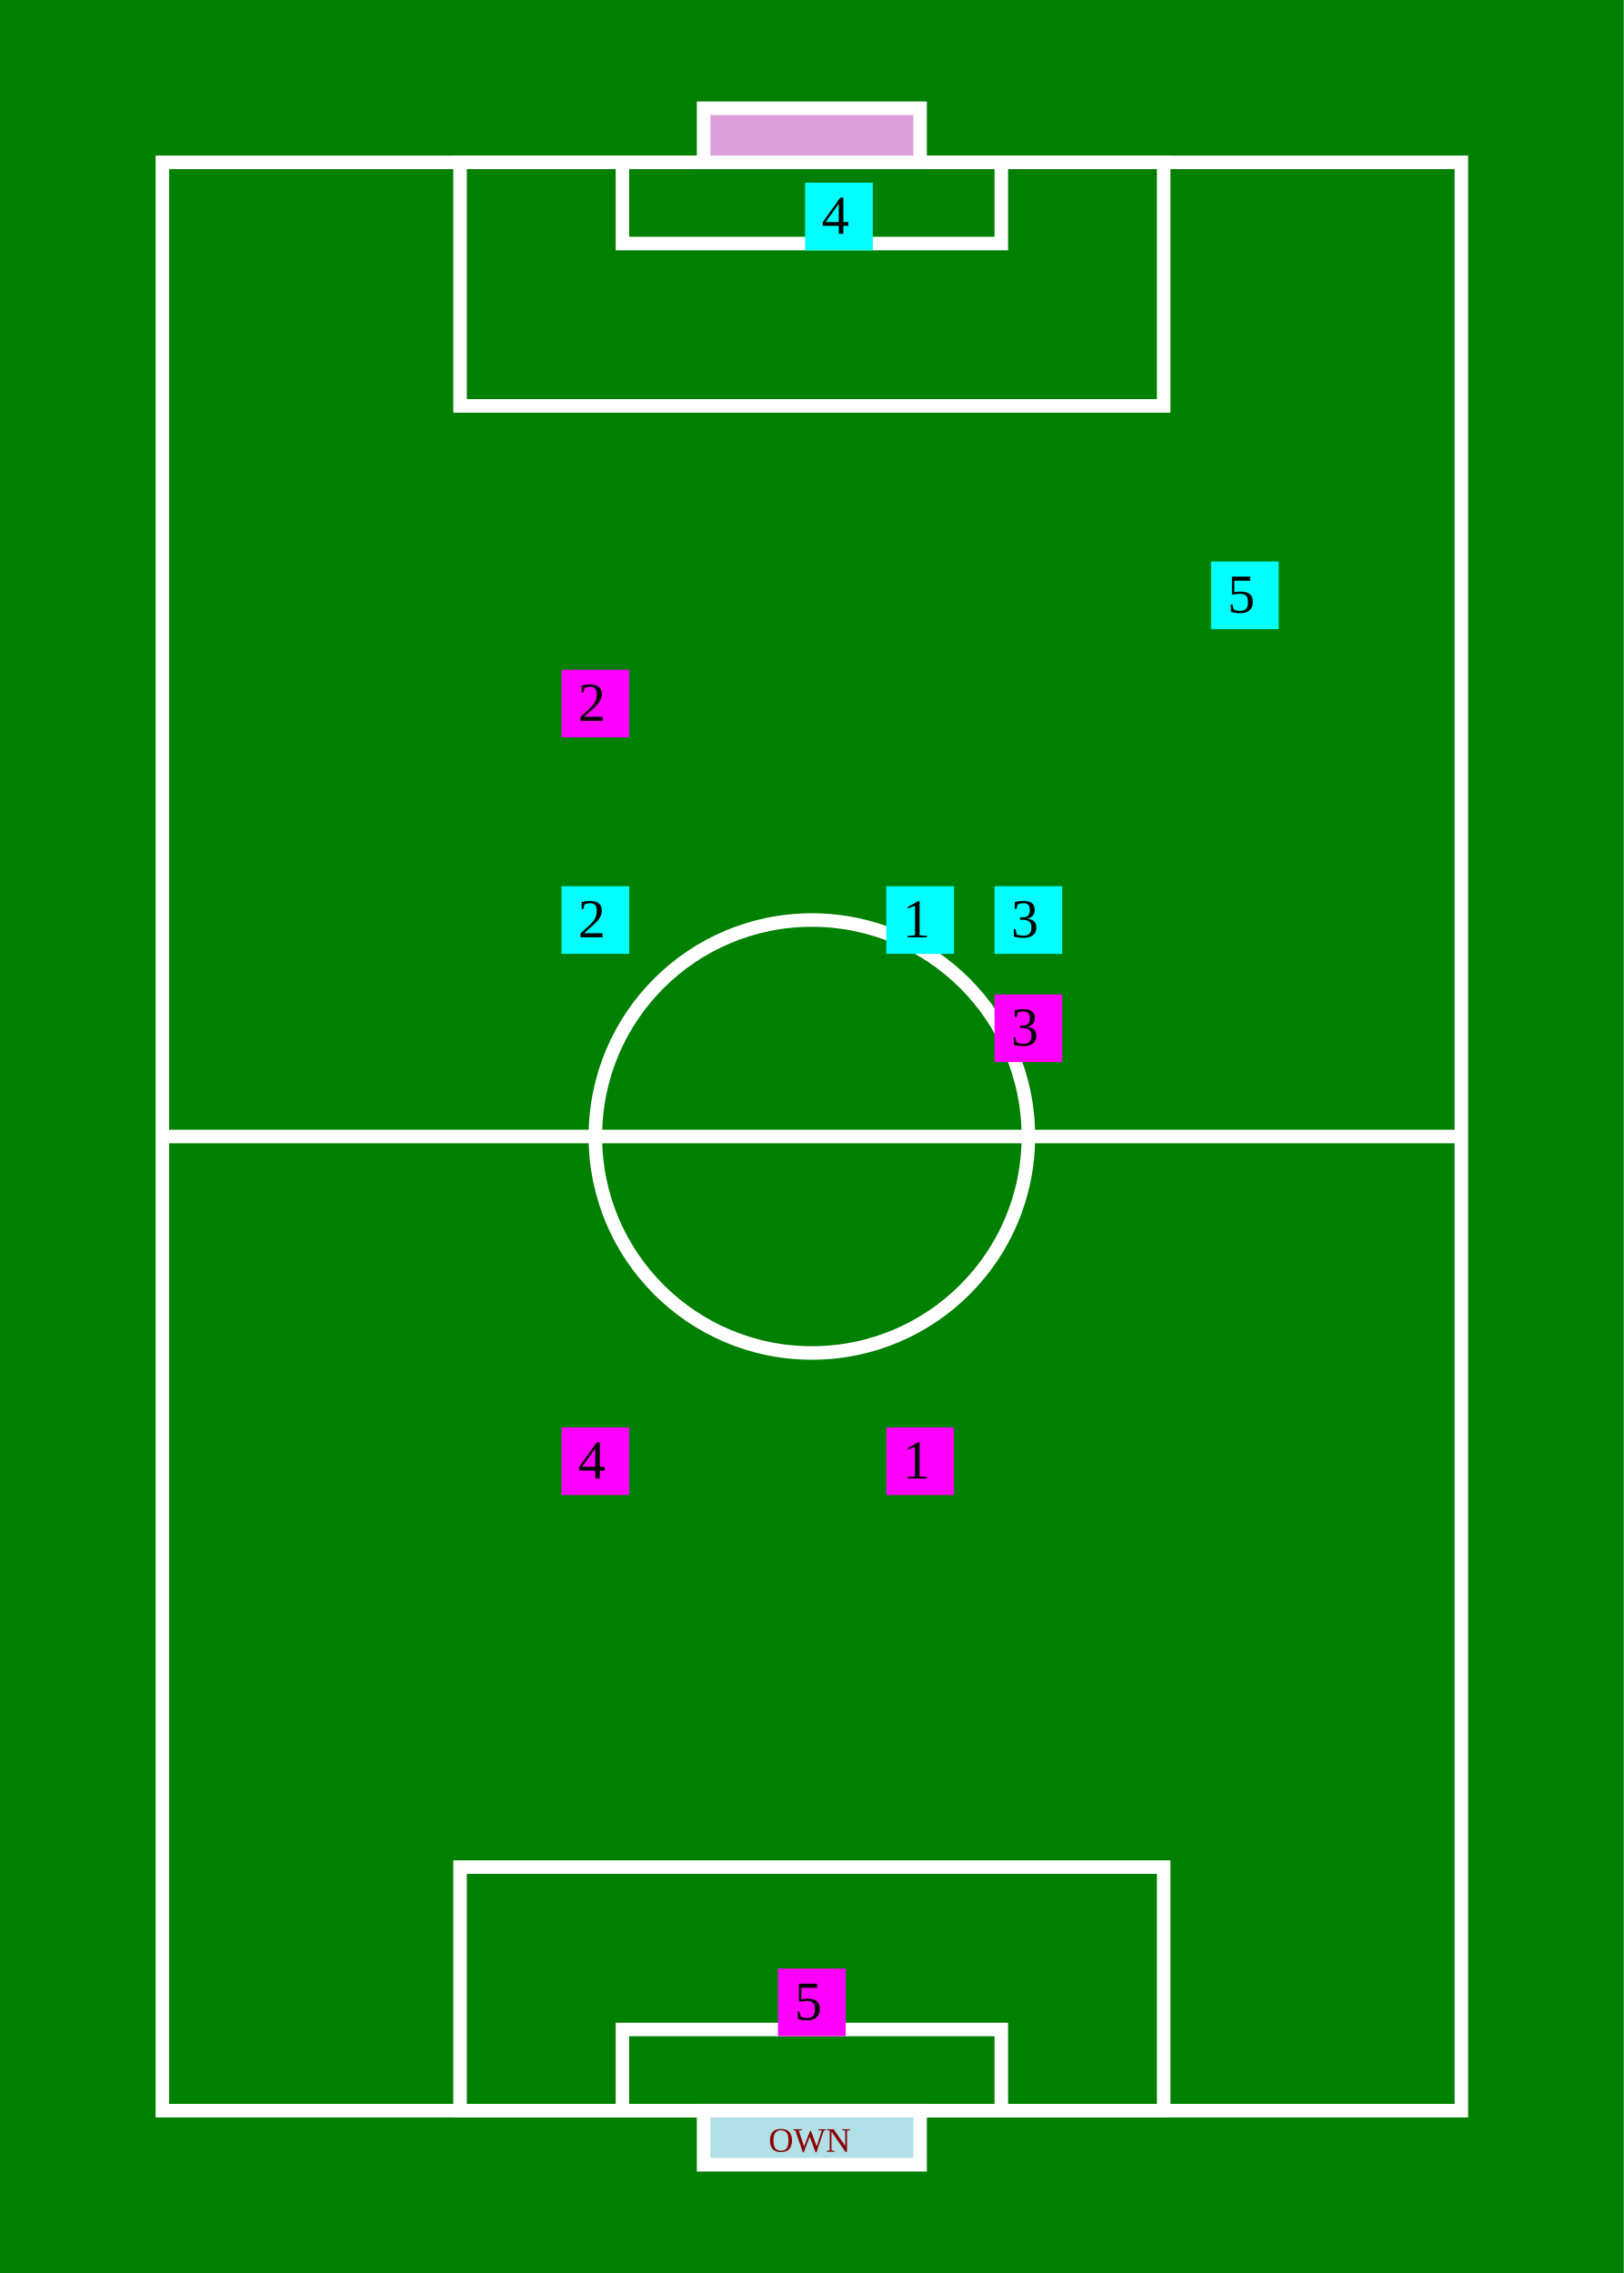
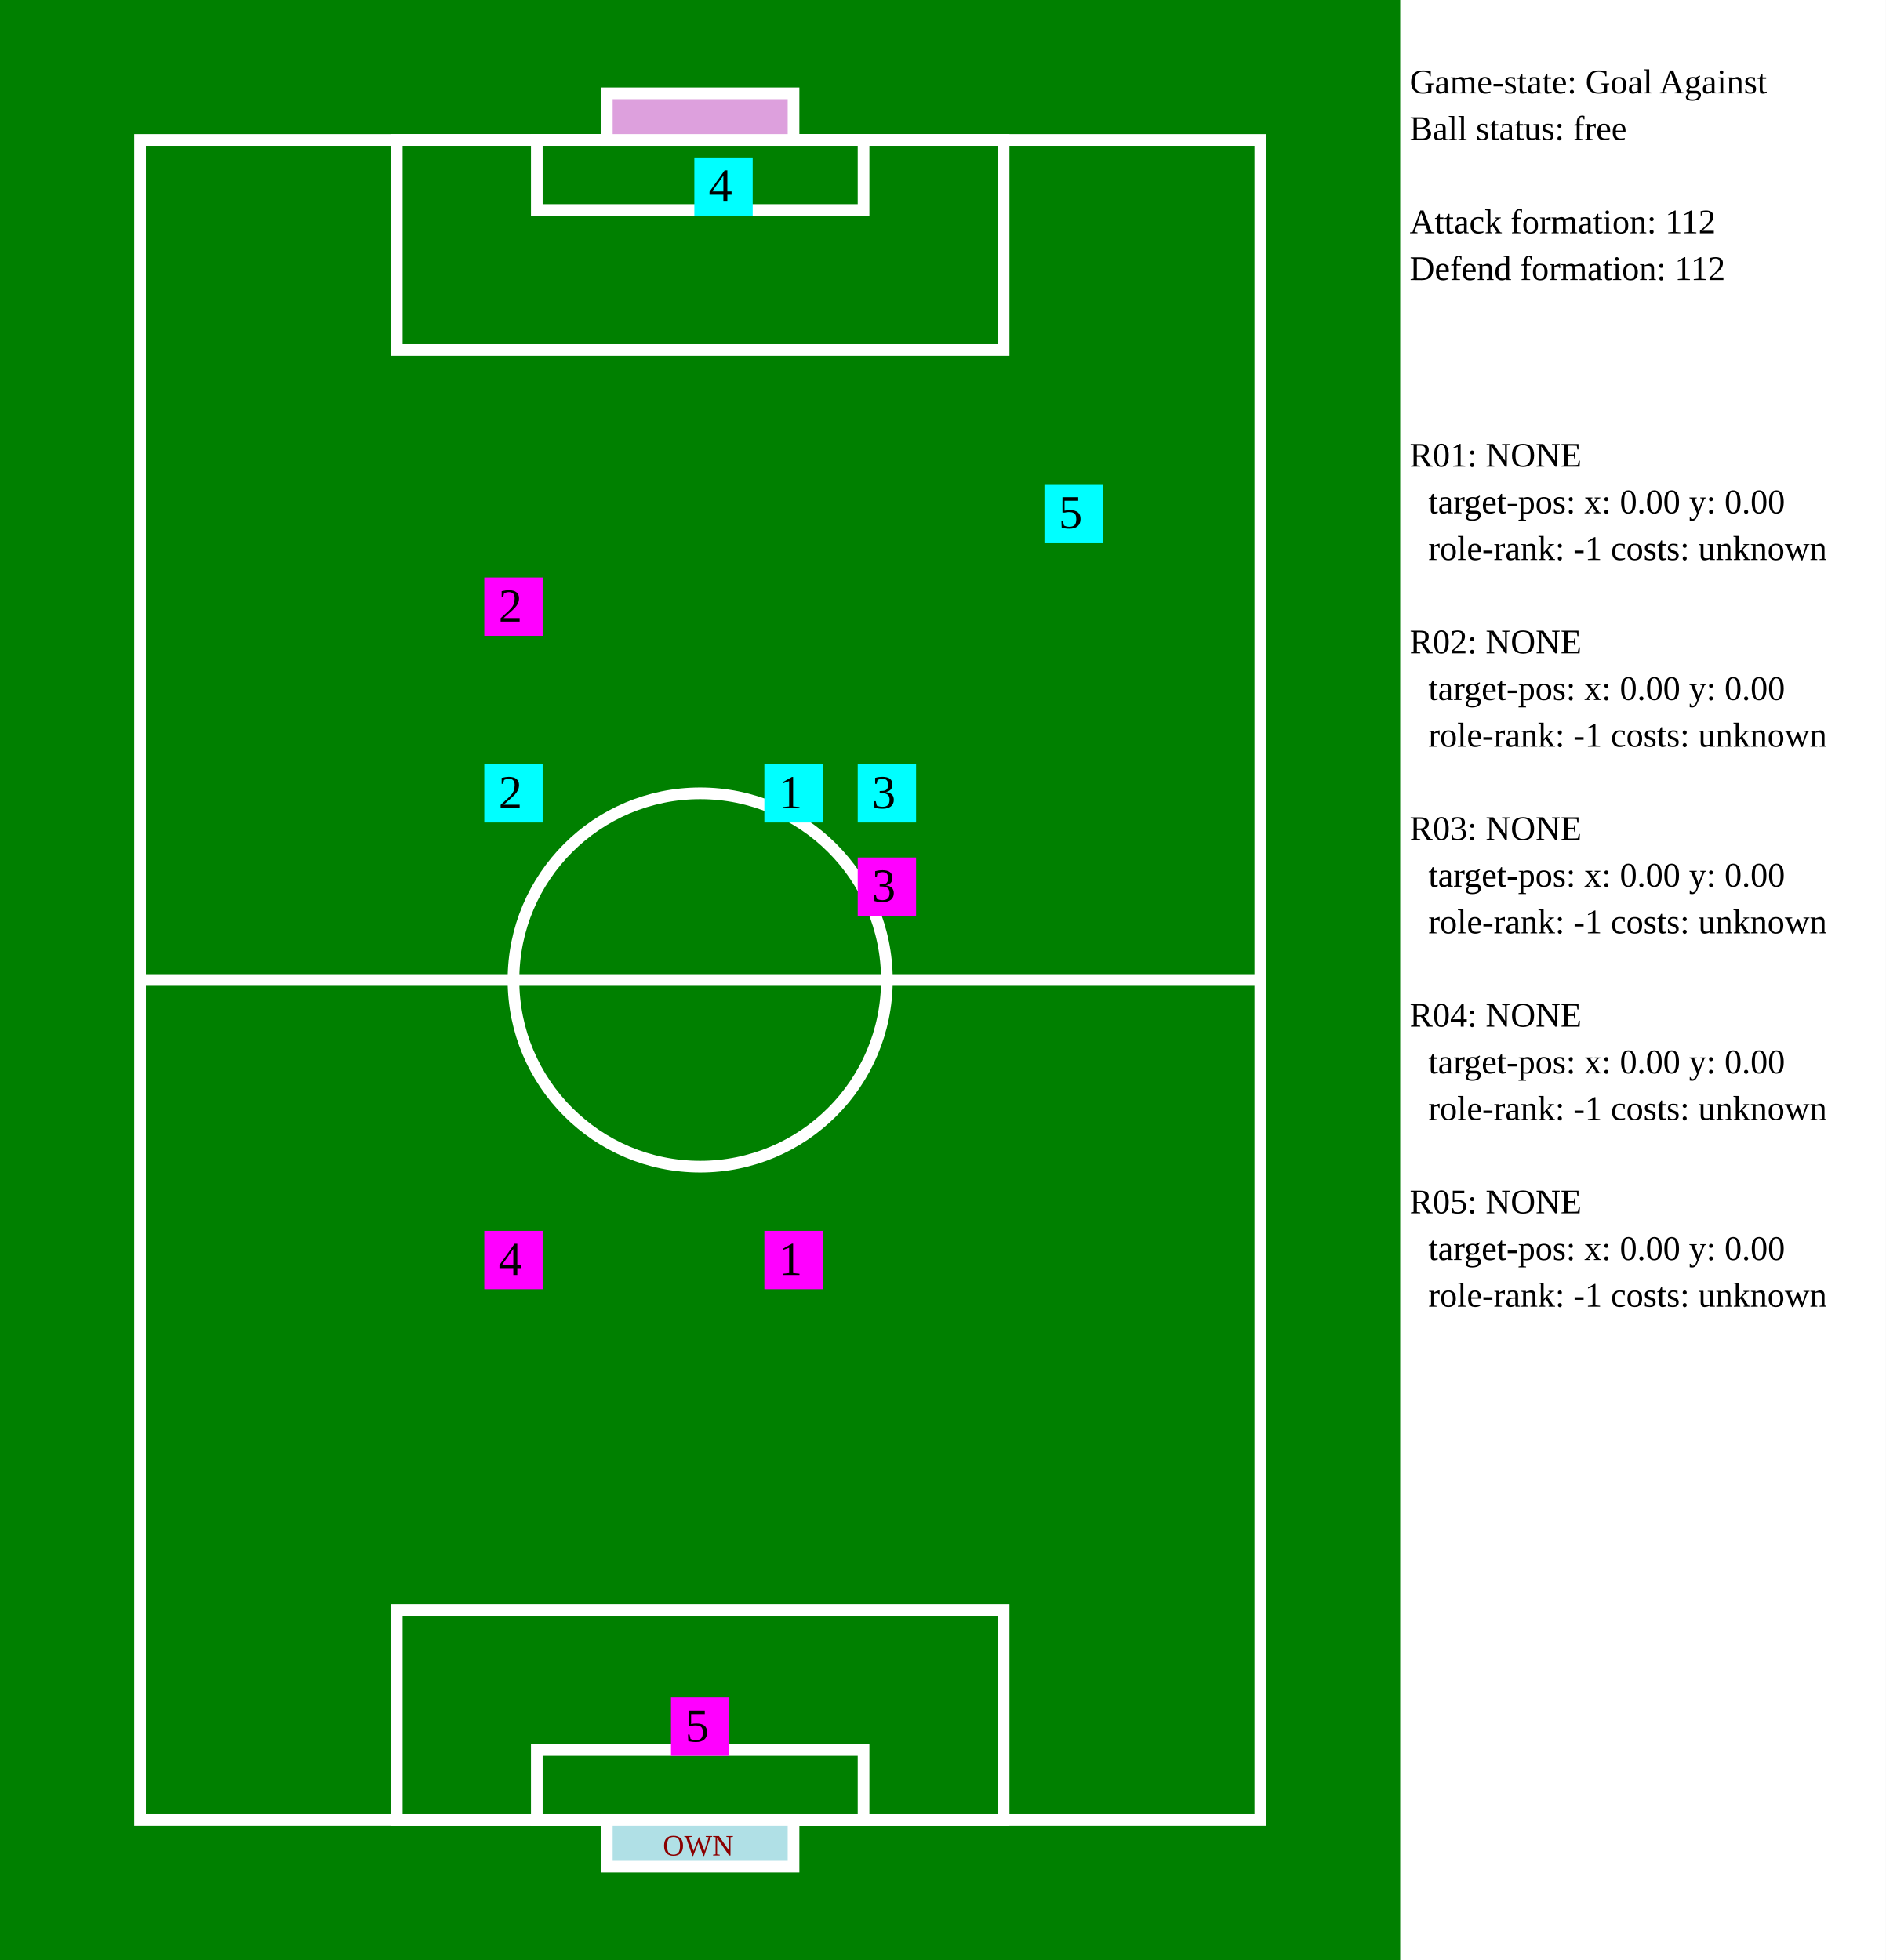
- <svg xmlns="http://www.w3.org/2000/svg" width="15.00cm" height="21.00cm" version="1.1">
+ <svg xmlns="http://www.w3.org/2000/svg" width="20.20cm" height="21.00cm" version="1.1">
  <rect x="0cm" y="0cm" width="15.00cm" height="21.00cm" fill="green" stroke-width="0.02cm" />
+   <rect x="15.00cm" y="0cm" width="5.20cm" height="21.00cm" fill="white" stroke-width="0.02cm" />
+   <text x="15.10cm" y="1.00cm" font-size="14" font-weight-absolute="bold" fill="black">Game-state: Goal Against</text>
+   <text x="15.10cm" y="1.50cm" font-size="14" font-weight-absolute="bold" fill="black">Ball status: free</text>
+   <text x="15.10cm" y="2.50cm" font-size="14" font-weight-absolute="bold" fill="black">Attack formation: 112</text>
+   <text x="15.10cm" y="3.00cm" font-size="14" font-weight-absolute="bold" fill="black">Defend formation: 112</text>
+   <text x="15.10cm" y="5.00cm" font-size="14" font-weight-absolute="bold" fill="black">R01: NONE</text>
+   <text x="15.30cm" y="5.50cm" font-size="14" font-weight-absolute="bold" fill="black">target-pos: x: 0.00 y: 0.00</text>
+   <text x="15.30cm" y="6.00cm" font-size="14" font-weight-absolute="bold" fill="black">role-rank: -1 costs: unknown</text>
+   <text x="15.10cm" y="7.00cm" font-size="14" font-weight-absolute="bold" fill="black">R02: NONE</text>
+   <text x="15.30cm" y="7.50cm" font-size="14" font-weight-absolute="bold" fill="black">target-pos: x: 0.00 y: 0.00</text>
+   <text x="15.30cm" y="8.00cm" font-size="14" font-weight-absolute="bold" fill="black">role-rank: -1 costs: unknown</text>
+   <text x="15.10cm" y="9.00cm" font-size="14" font-weight-absolute="bold" fill="black">R03: NONE</text>
+   <text x="15.30cm" y="9.50cm" font-size="14" font-weight-absolute="bold" fill="black">target-pos: x: 0.00 y: 0.00</text>
+   <text x="15.30cm" y="10.00cm" font-size="14" font-weight-absolute="bold" fill="black">role-rank: -1 costs: unknown</text>
+   <text x="15.10cm" y="11.00cm" font-size="14" font-weight-absolute="bold" fill="black">R04: NONE</text>
+   <text x="15.30cm" y="11.50cm" font-size="14" font-weight-absolute="bold" fill="black">target-pos: x: 0.00 y: 0.00</text>
+   <text x="15.30cm" y="12.00cm" font-size="14" font-weight-absolute="bold" fill="black">role-rank: -1 costs: unknown</text>
+   <text x="15.10cm" y="13.00cm" font-size="14" font-weight-absolute="bold" fill="black">R05: NONE</text>
+   <text x="15.30cm" y="13.50cm" font-size="14" font-weight-absolute="bold" fill="black">target-pos: x: 0.00 y: 0.00</text>
+   <text x="15.30cm" y="14.00cm" font-size="14" font-weight-absolute="bold" fill="black">role-rank: -1 costs: unknown</text>
  <rect x="1.50cm" y="1.50cm" width="12.00cm" height="18.00cm" fill="none" stroke="white" stroke-width="0.125cm" />
  <line x1="1.50cm" y1="10.50cm" x2="13.50cm" y2="10.50cm" stroke-width="0.125cm" stroke="white" />
  <circle cx="7.50cm" cy="10.50cm" r="2.00cm" fill="none" stroke="white" stroke-width="0.125cm" />
  <rect x="4.25cm" y="1.50cm" width="6.50cm" height="2.25cm" fill="green" stroke="white" stroke-width="0.125cm" />
  <rect x="4.25cm" y="17.25cm" width="6.50cm" height="2.25cm" fill="green" stroke="white" stroke-width="0.125cm" />
  <rect x="5.75cm" y="1.50cm" width="3.50cm" height="0.75cm" fill="green" stroke="white" stroke-width="0.125cm" />
  <rect x="5.75cm" y="18.75cm" width="3.50cm" height="0.75cm" fill="green" stroke="white" stroke-width="0.125cm" />
  <rect x="6.50cm" y="1.00cm" width="2.00cm" height="0.50cm" fill="plum" stroke="white" stroke-width="0.125cm" />
  <rect x="6.50cm" y="19.50cm" width="2.00cm" height="0.50cm" fill="powderblue" stroke="white" stroke-width="0.125cm" />
  <text x="7.10cm" y="19.88cm" fill="darkred">OWN</text>
  <rect x="8.25cm" y="8.25cm" width="0.50cm" height="0.50cm" fill="cyan" stroke="cyan" stroke-width="0.125cm" />
  <text x="8.34cm" y="8.66cm" font-size="large" font-weight-absolute="bold" fill="black">1</text>
  <rect x="5.25cm" y="8.25cm" width="0.50cm" height="0.50cm" fill="cyan" stroke="cyan" stroke-width="0.125cm" />
  <text x="5.34cm" y="8.66cm" font-size="large" font-weight-absolute="bold" fill="black">2</text>
  <rect x="9.25cm" y="8.25cm" width="0.50cm" height="0.50cm" fill="cyan" stroke="cyan" stroke-width="0.125cm" />
  <text x="9.34cm" y="8.66cm" font-size="large" font-weight-absolute="bold" fill="black">3</text>
  <rect x="7.50cm" y="1.75cm" width="0.50cm" height="0.50cm" fill="cyan" stroke="cyan" stroke-width="0.125cm" />
  <text x="7.59cm" y="2.16cm" font-size="large" font-weight-absolute="bold" fill="black">4</text>
  <rect x="11.25cm" y="5.25cm" width="0.50cm" height="0.50cm" fill="cyan" stroke="cyan" stroke-width="0.125cm" />
  <text x="11.34cm" y="5.66cm" font-size="large" font-weight-absolute="bold" fill="black">5</text>
  <rect x="8.25cm" y="13.25cm" width="0.50cm" height="0.50cm" fill="magenta" stroke="magenta" stroke-width="0.125cm" />
  <rect x="5.25cm" y="6.25cm" width="0.50cm" height="0.50cm" fill="magenta" stroke="magenta" stroke-width="0.125cm" />
  <rect x="9.25cm" y="9.25cm" width="0.50cm" height="0.50cm" fill="magenta" stroke="magenta" stroke-width="0.125cm" />
  <rect x="5.25cm" y="13.25cm" width="0.50cm" height="0.50cm" fill="magenta" stroke="magenta" stroke-width="0.125cm" />
  <rect x="7.25cm" y="18.25cm" width="0.50cm" height="0.50cm" fill="magenta" stroke="magenta" stroke-width="0.125cm" />
  <text x="8.34cm" y="13.66cm" font-size="large" font-weight-absolute="bold" fill="black">1</text>
  <text x="5.34cm" y="6.66cm" font-size="large" font-weight-absolute="bold" fill="black">2</text>
  <text x="9.34cm" y="9.66cm" font-size="large" font-weight-absolute="bold" fill="black">3</text>
  <text x="5.34cm" y="13.66cm" font-size="large" font-weight-absolute="bold" fill="black">4</text>
  <text x="7.34cm" y="18.66cm" font-size="large" font-weight-absolute="bold" fill="black">5</text>
</svg>
